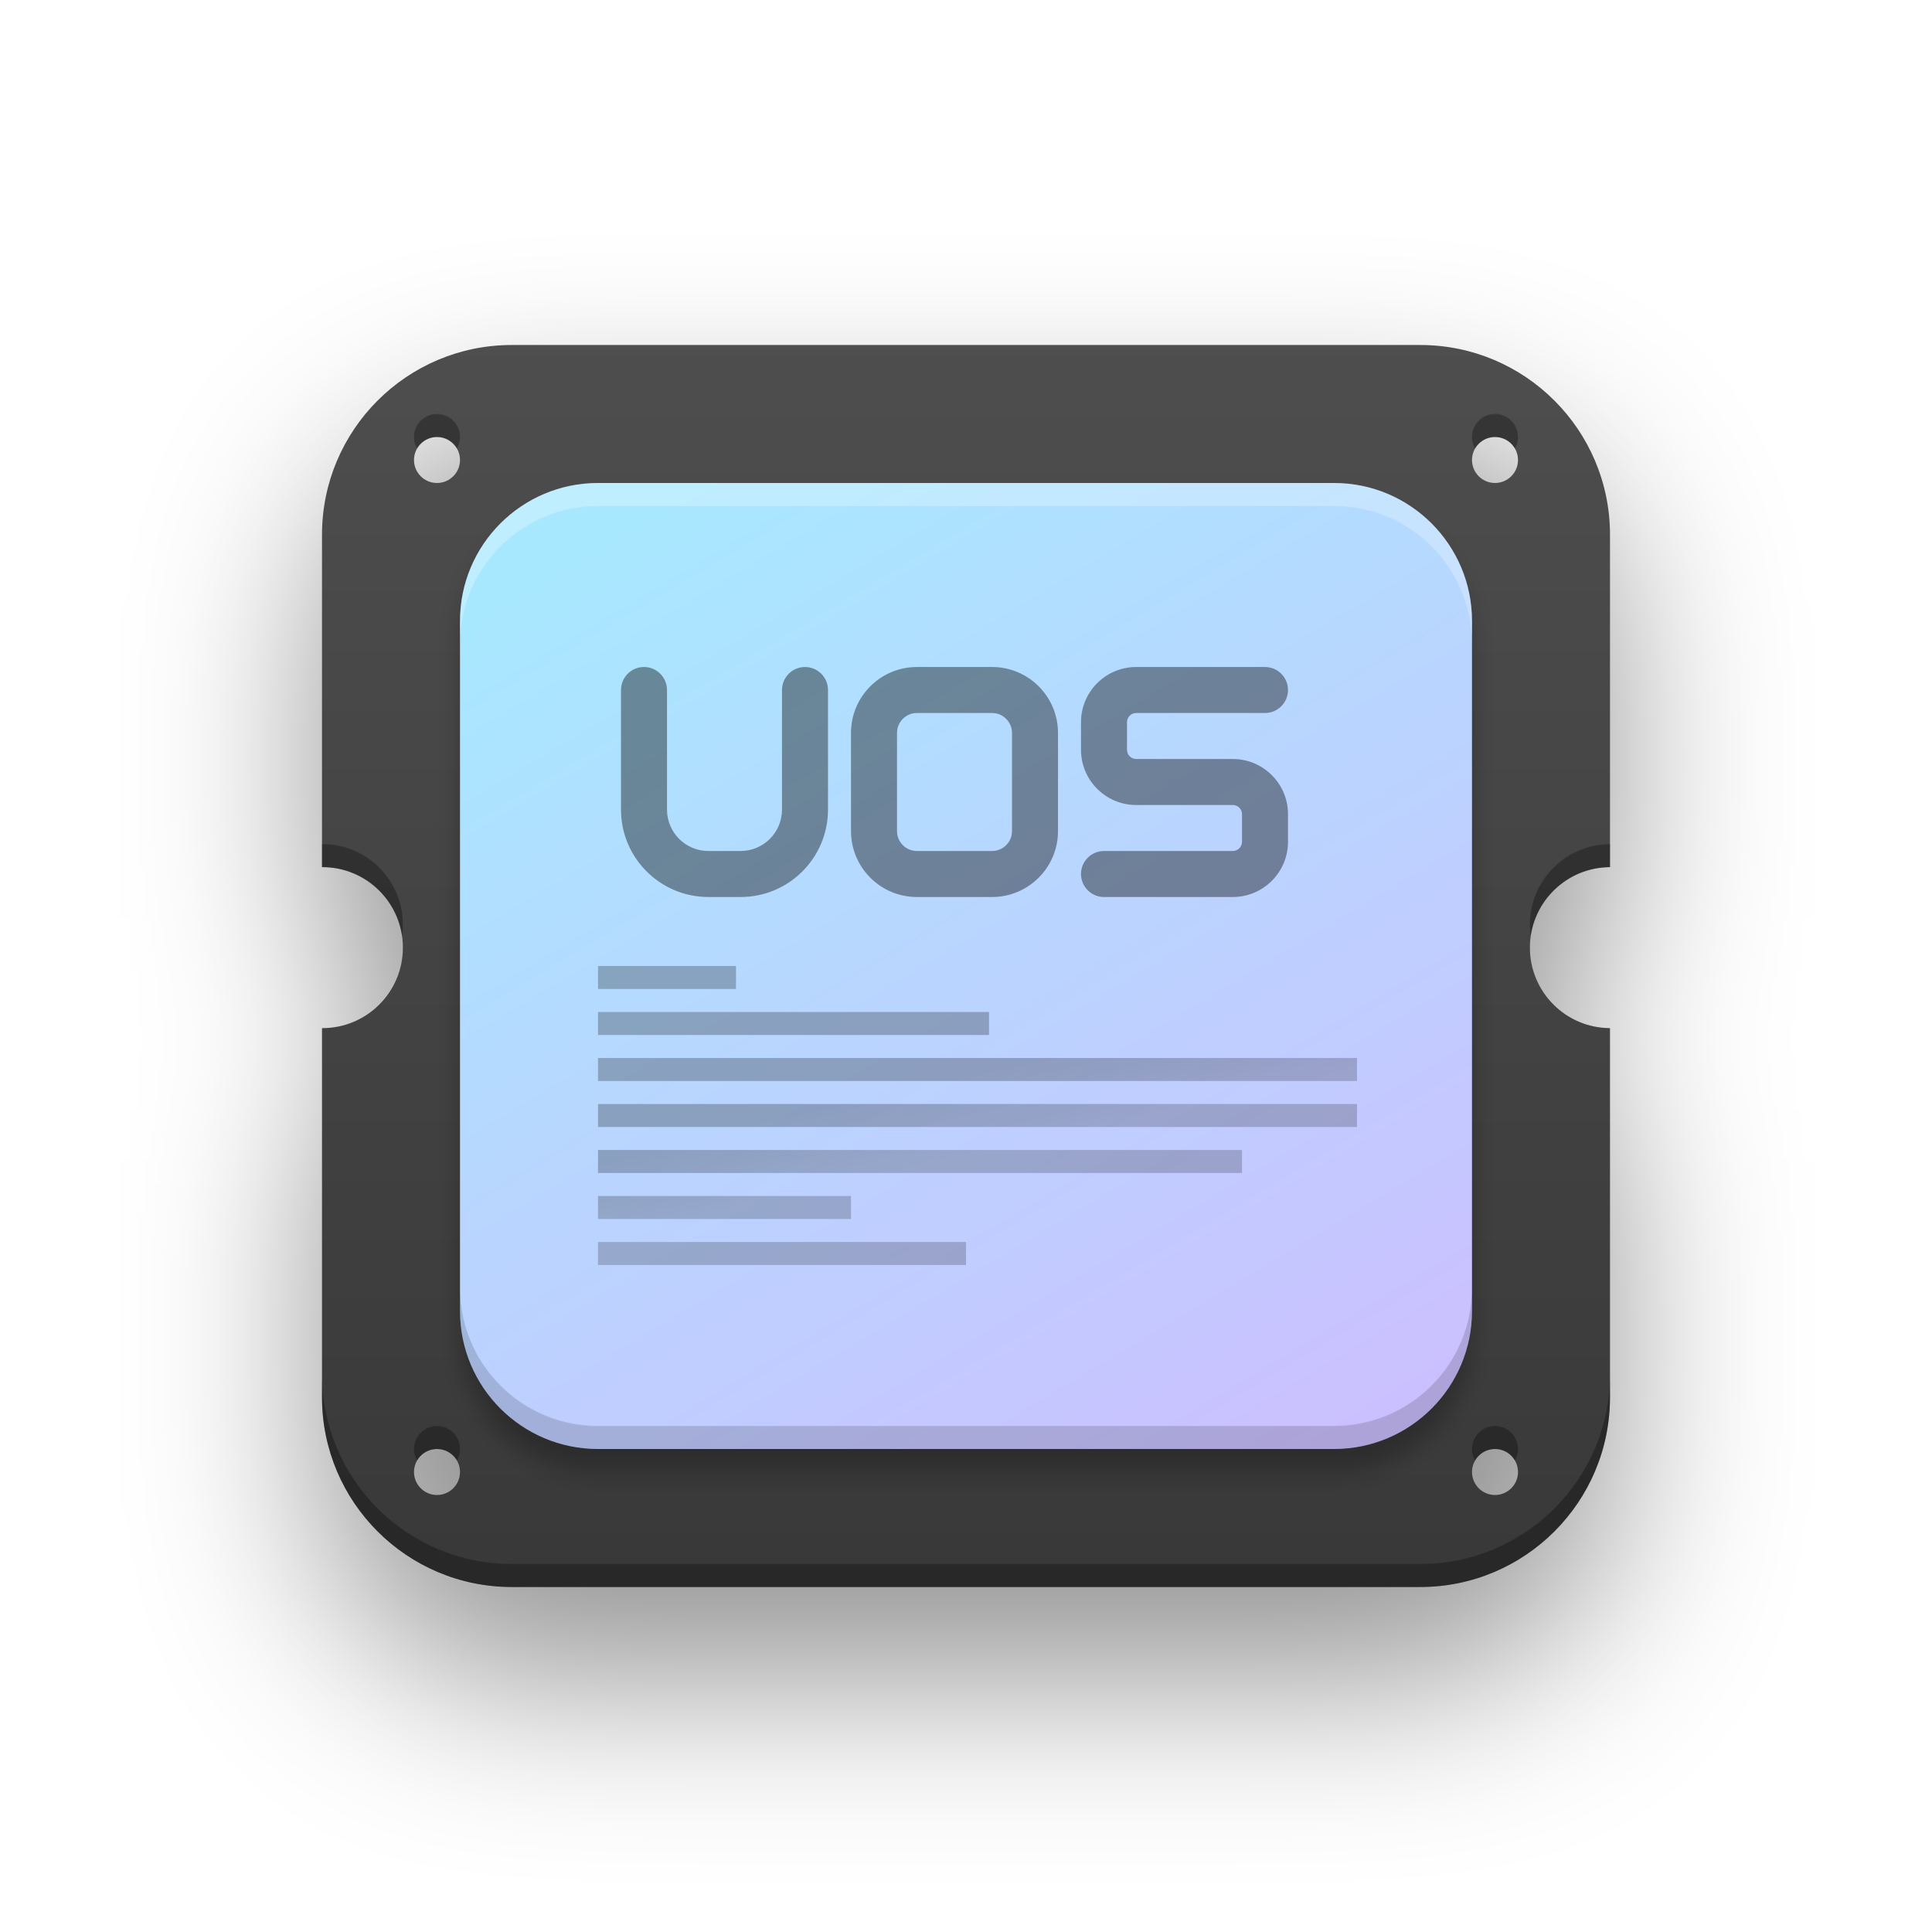
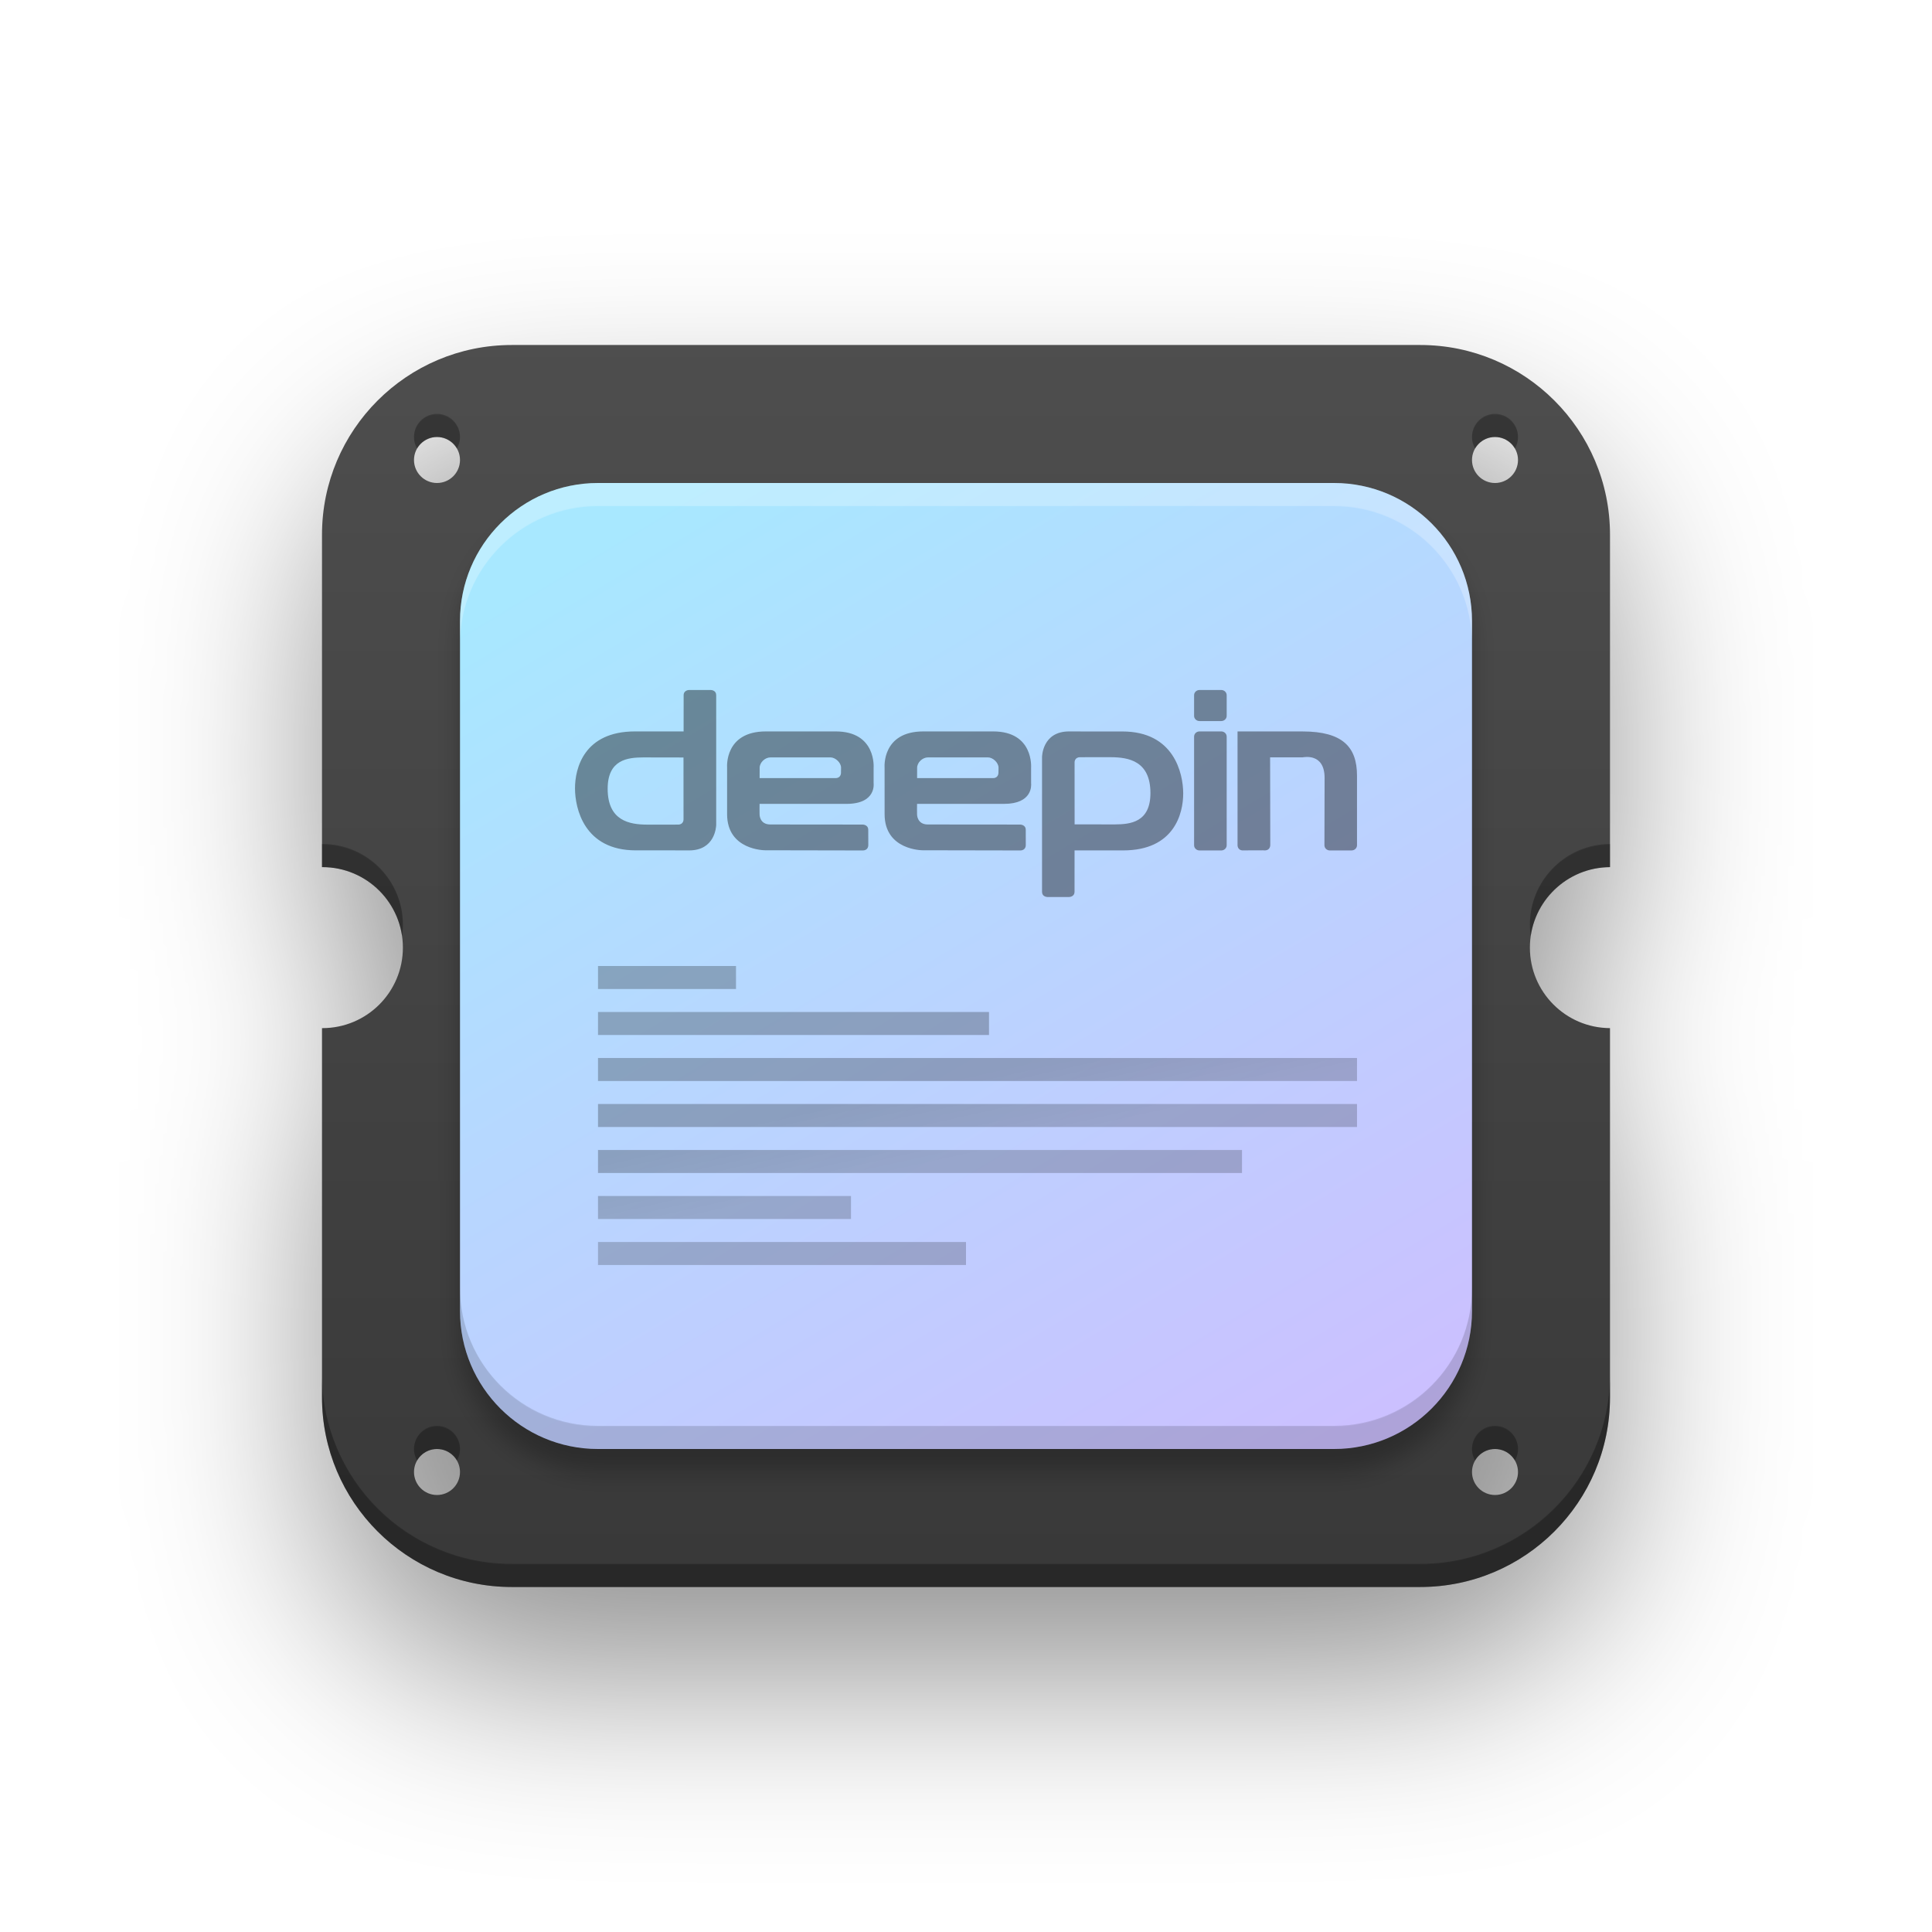
- <svg xmlns="http://www.w3.org/2000/svg" xmlns:xlink="http://www.w3.org/1999/xlink" width="84" height="84" viewBox="0 0 84 84">
+ <svg xmlns="http://www.w3.org/2000/svg" xmlns:xlink="http://www.w3.org/1999/xlink" width="84px" height="84px" viewBox="0 0 84 84" version="1.1">
  <defs>
-     <linearGradient id="dcc_nav_systeminfo_84px-c" x1="50%" x2="50%" y1="-6.477%" y2="98.38%">
-       <stop offset="0%" stop-color="#4F4F4F" />
-       <stop offset="100%" stop-color="#393939" />
+     <linearGradient x1="50%" y1="-6.477%" x2="50%" y2="98.38%" id="linearGradient-1">
+       <stop stop-color="#4F4F4F" offset="0%" />
+       <stop stop-color="#393939" offset="100%" />
    </linearGradient>
-     <path id="dcc_nav_systeminfo_84px-b" d="M47.75,0 C52.306,-8.36987767e-16 56,3.694 56,8.25 L56,22.701 L55.825,22.707 C53.982,22.806 52.517,24.333 52.517,26.201 C52.517,28.129 54.075,29.692 56,29.701 L56,45.75 C56,50.306 52.306,54 47.75,54 L8.25,54 C3.694,54 5.57991845e-16,50.306 0,45.75 L0,29.701 C0.006,29.701 0.012,29.701 0.017,29.701 C1.95,29.701 3.517,28.134 3.517,26.201 C3.517,24.268 1.95,22.701 0.017,22.701 L0,22.701 L0,8.25 C-5.57991845e-16,3.694 3.694,8.36987767e-16 8.25,0 L47.75,0 Z M5,48 C4.448,48 4,48.448 4,49 C4,49.552 4.448,50 5,50 C5.552,50 6,49.552 6,49 C6,48.448 5.552,48 5,48 Z M51,48 C50.448,48 50,48.448 50,49 C50,49.552 50.448,50 51,50 C51.552,50 52,49.552 52,49 C52,48.448 51.552,48 51,48 Z M5,4 C4.448,4 4,4.448 4,5 C4,5.552 4.448,6 5,6 C5.552,6 6,5.552 6,5 C6,4.448 5.552,4 5,4 Z M51,4 C50.448,4 50,4.448 50,5 C50,5.552 50.448,6 51,6 C51.552,6 52,5.552 52,5 C52,4.448 51.552,4 51,4 Z" />
-     <filter id="dcc_nav_systeminfo_84px-a" width="150%" height="151.9%" x="-25%" y="-18.5%" filterUnits="objectBoundingBox">
-       <feOffset dy="4" in="SourceAlpha" result="shadowOffsetOuter1" />
-       <feGaussianBlur in="shadowOffsetOuter1" result="shadowBlurOuter1" stdDeviation="4" />
-       <feColorMatrix in="shadowBlurOuter1" values="0 0 0 0 0   0 0 0 0 0   0 0 0 0 0  0 0 0 0.418 0" />
+     <path d="M47.75,0 C52.306,-8.36987767e-16 56,3.694 56,8.25 L56,22.701 L55.825,22.707 C53.982,22.806 52.517,24.333 52.517,26.201 C52.517,28.129 54.075,29.692 56,29.701 L56,45.75 C56,50.306 52.306,54 47.75,54 L8.25,54 C3.694,54 5.57991845e-16,50.306 0,45.75 L0,29.701 C0.006,29.701 0.012,29.701 0.017,29.701 C1.95,29.701 3.517,28.134 3.517,26.201 C3.517,24.268 1.95,22.701 0.017,22.701 L0,22.701 L0,8.25 C-5.57991845e-16,3.694 3.694,8.36987767e-16 8.25,0 L47.75,0 Z M5,48 C4.448,48 4,48.448 4,49 C4,49.552 4.448,50 5,50 C5.552,50 6,49.552 6,49 C6,48.448 5.552,48 5,48 Z M51,48 C50.448,48 50,48.448 50,49 C50,49.552 50.448,50 51,50 C51.552,50 52,49.552 52,49 C52,48.448 51.552,48 51,48 Z M5,4 C4.448,4 4,4.448 4,5 C4,5.552 4.448,6 5,6 C5.552,6 6,5.552 6,5 C6,4.448 5.552,4 5,4 Z M51,4 C50.448,4 50,4.448 50,5 C50,5.552 50.448,6 51,6 C51.552,6 52,5.552 52,5 C52,4.448 51.552,4 51,4 Z" id="path-2" />
+     <filter x="-25.0%" y="-18.5%" width="150.0%" height="151.9%" filterUnits="objectBoundingBox" id="filter-3">
+       <feOffset dx="0" dy="4" in="SourceAlpha" result="shadowOffsetOuter1" />
+       <feGaussianBlur stdDeviation="4" in="shadowOffsetOuter1" result="shadowBlurOuter1" />
+       <feColorMatrix values="0 0 0 0 0   0 0 0 0 0   0 0 0 0 0  0 0 0 0.418 0" type="matrix" in="shadowBlurOuter1" />
    </filter>
-     <filter id="dcc_nav_systeminfo_84px-d" width="130.4%" height="131.5%" x="-15.2%" y="-8.3%" filterUnits="objectBoundingBox">
-       <feOffset dy="-1" in="SourceAlpha" result="shadowOffsetInner1" />
-       <feComposite in="shadowOffsetInner1" in2="SourceAlpha" k2="-1" k3="1" operator="arithmetic" result="shadowInnerInner1" />
-       <feColorMatrix in="shadowInnerInner1" values="0 0 0 0 0   0 0 0 0 0   0 0 0 0 0  0 0 0 0.3 0" />
+     <filter x="-15.2%" y="-8.3%" width="130.4%" height="131.5%" filterUnits="objectBoundingBox" id="filter-4">
+       <feOffset dx="0" dy="-1" in="SourceAlpha" result="shadowOffsetInner1" />
+       <feComposite in="shadowOffsetInner1" in2="SourceAlpha" operator="arithmetic" k2="-1" k3="1" result="shadowInnerInner1" />
+       <feColorMatrix values="0 0 0 0 0   0 0 0 0 0   0 0 0 0 0  0 0 0 0.3 0" type="matrix" in="shadowInnerInner1" />
    </filter>
-     <linearGradient id="dcc_nav_systeminfo_84px-g" x1="25.196%" x2="90.265%" y1="-1.108%" y2="103.451%">
-       <stop offset="0%" stop-color="#A8E8FF" />
-       <stop offset="100%" stop-color="#CDBEFF" />
+     <linearGradient x1="25.196%" y1="-1.108%" x2="90.265%" y2="103.451%" id="linearGradient-5">
+       <stop stop-color="#A8E8FF" offset="0%" />
+       <stop stop-color="#CDBEFF" offset="100%" />
    </linearGradient>
-     <path id="dcc_nav_systeminfo_84px-f" d="M12,6 L44,6 C47.314,6 50,8.686 50,12 L50,42 C50,45.314 47.314,48 44,48 L12,48 C8.686,48 6,45.314 6,42 L6,12 C6,8.686 8.686,6 12,6 Z" />
-     <filter id="dcc_nav_systeminfo_84px-e" width="109.1%" height="109.5%" x="-4.5%" y="-2.4%" filterUnits="objectBoundingBox">
-       <feOffset dy="1" in="SourceAlpha" result="shadowOffsetOuter1" />
-       <feGaussianBlur in="shadowOffsetOuter1" result="shadowBlurOuter1" stdDeviation=".5" />
-       <feColorMatrix in="shadowBlurOuter1" values="0 0 0 0 0   0 0 0 0 0   0 0 0 0 0  0 0 0 0.25 0" />
+     <path d="M12,6 L44,6 C47.314,6 50,8.686 50,12 L50,42 C50,45.314 47.314,48 44,48 L12,48 C8.686,48 6,45.314 6,42 L6,12 C6,8.686 8.686,6 12,6 Z" id="path-6" />
+     <filter x="-4.5%" y="-2.4%" width="109.1%" height="109.5%" filterUnits="objectBoundingBox" id="filter-7">
+       <feOffset dx="0" dy="1" in="SourceAlpha" result="shadowOffsetOuter1" />
+       <feGaussianBlur stdDeviation="0.5" in="shadowOffsetOuter1" result="shadowBlurOuter1" />
+       <feColorMatrix values="0 0 0 0 0   0 0 0 0 0   0 0 0 0 0  0 0 0 0.25 0" type="matrix" in="shadowBlurOuter1" />
    </filter>
-     <filter id="dcc_nav_systeminfo_84px-h" width="106.8%" height="107.1%" x="-3.4%" y="-1.2%" filterUnits="objectBoundingBox">
-       <feOffset dy="-1" in="SourceAlpha" result="shadowOffsetInner1" />
-       <feComposite in="shadowOffsetInner1" in2="SourceAlpha" k2="-1" k3="1" operator="arithmetic" result="shadowInnerInner1" />
-       <feColorMatrix in="shadowInnerInner1" result="shadowMatrixInner1" values="0 0 0 0 0   0 0 0 0 0   0 0 0 0 0  0 0 0 0.15 0" />
-       <feOffset dy="1" in="SourceAlpha" result="shadowOffsetInner2" />
-       <feComposite in="shadowOffsetInner2" in2="SourceAlpha" k2="-1" k3="1" operator="arithmetic" result="shadowInnerInner2" />
-       <feColorMatrix in="shadowInnerInner2" result="shadowMatrixInner2" values="0 0 0 0 1   0 0 0 0 1   0 0 0 0 1  0 0 0 0.25 0" />
+     <filter x="-3.4%" y="-1.2%" width="106.8%" height="107.1%" filterUnits="objectBoundingBox" id="filter-8">
+       <feOffset dx="0" dy="-1" in="SourceAlpha" result="shadowOffsetInner1" />
+       <feComposite in="shadowOffsetInner1" in2="SourceAlpha" operator="arithmetic" k2="-1" k3="1" result="shadowInnerInner1" />
+       <feColorMatrix values="0 0 0 0 0   0 0 0 0 0   0 0 0 0 0  0 0 0 0.15 0" type="matrix" in="shadowInnerInner1" result="shadowMatrixInner1" />
+       <feOffset dx="0" dy="1" in="SourceAlpha" result="shadowOffsetInner2" />
+       <feComposite in="shadowOffsetInner2" in2="SourceAlpha" operator="arithmetic" k2="-1" k3="1" result="shadowInnerInner2" />
+       <feColorMatrix values="0 0 0 0 1   0 0 0 0 1   0 0 0 0 1  0 0 0 0.25 0" type="matrix" in="shadowInnerInner2" result="shadowMatrixInner2" />
      <feMerge>
        <feMergeNode in="shadowMatrixInner1" />
        <feMergeNode in="shadowMatrixInner2" />
      </feMerge>
    </filter>
-     <linearGradient id="dcc_nav_systeminfo_84px-i" x1="42.882%" x2="54.302%" y1="40.223%" y2="60.441%">
-       <stop offset="0%" stop-opacity=".25" />
-       <stop offset="100%" stop-opacity=".2" />
+     <linearGradient x1="42.882%" y1="40.223%" x2="54.302%" y2="60.441%" id="linearGradient-9">
+       <stop stop-color="#000000" stop-opacity="0.25" offset="0%" />
+       <stop stop-color="#000000" stop-opacity="0.2" offset="100%" />
    </linearGradient>
  </defs>
-   <g fill="none" fill-rule="evenodd" transform="translate(14 15)">
-     <use fill="#000" filter="url(#dcc_nav_systeminfo_84px-a)" xlink:href="#dcc_nav_systeminfo_84px-b" />
-     <use fill="url(#dcc_nav_systeminfo_84px-c)" xlink:href="#dcc_nav_systeminfo_84px-b" />
-     <use fill="#000" filter="url(#dcc_nav_systeminfo_84px-d)" xlink:href="#dcc_nav_systeminfo_84px-b" />
-     <use fill="#000" filter="url(#dcc_nav_systeminfo_84px-e)" xlink:href="#dcc_nav_systeminfo_84px-f" />
-     <use fill="url(#dcc_nav_systeminfo_84px-g)" xlink:href="#dcc_nav_systeminfo_84px-f" />
-     <use fill="#000" filter="url(#dcc_nav_systeminfo_84px-h)" xlink:href="#dcc_nav_systeminfo_84px-f" />
-     <path fill="#000" fill-opacity=".4" d="M8.5,0.5 C9.052,0.5 9.5,0.948 9.5,1.5 L9.5,1.5 L9.5,6.7 C9.5,8.799 7.799,10.5 5.7,10.5 L5.7,10.5 L4.3,10.5 C2.201,10.5 0.5,8.799 0.5,6.7 L0.5,6.7 L0.5,1.5 C0.5,0.948 0.948,0.5 1.5,0.5 C2.052,0.5 2.5,0.948 2.5,1.5 L2.5,1.5 L2.5,6.7 C2.5,7.694 3.306,8.5 4.3,8.5 L4.3,8.5 L5.7,8.5 C6.694,8.5 7.5,7.694 7.5,6.7 L7.5,6.7 L7.5,1.5 C7.5,0.948 7.948,0.5 8.5,0.5 Z M16.633,0.5 C18.217,0.5 19.5,1.783 19.5,3.367 L19.5,7.633 C19.5,9.217 18.217,10.5 16.633,10.5 L13.367,10.5 C11.783,10.5 10.5,9.217 10.5,7.633 L10.5,3.367 C10.5,1.783 11.783,0.5 13.367,0.5 L16.633,0.5 Z M28.5,0.5 C29.052,0.5 29.5,0.948 29.5,1.5 C29.5,2.052 29.052,2.5 28.5,2.5 L28.5,2.5 L22.9,2.5 C22.679,2.5 22.5,2.679 22.5,2.9 L22.5,2.9 L22.5,4.1 C22.5,4.321 22.679,4.5 22.9,4.5 L22.9,4.5 L27.1,4.5 C28.425,4.5 29.5,5.575 29.5,6.9 L29.5,6.9 L29.5,8.1 C29.5,9.425 28.425,10.5 27.1,10.5 L27.1,10.5 L21.5,10.5 C20.948,10.5 20.5,10.052 20.5,9.5 C20.5,8.948 20.948,8.5 21.5,8.5 L21.5,8.5 L27.1,8.5 C27.321,8.5 27.5,8.321 27.5,8.1 L27.5,8.1 L27.5,6.9 C27.5,6.679 27.321,6.5 27.1,6.5 L27.1,6.5 L22.9,6.5 C21.575,6.5 20.5,5.425 20.5,4.1 L20.5,4.1 L20.5,2.9 C20.5,1.575 21.575,0.5 22.9,0.5 L22.9,0.5 Z M16.633,2.5 L13.367,2.5 C12.888,2.5 12.5,2.888 12.5,3.367 L12.5,7.633 C12.5,8.112 12.888,8.5 13.367,8.5 L16.633,8.5 C17.112,8.5 17.5,8.112 17.5,7.633 L17.5,3.367 C17.5,2.888 17.112,2.5 16.633,2.5 Z" transform="translate(12.5 13.5)" />
-     <path fill="url(#dcc_nav_systeminfo_84px-i)" d="M28,39 L28,40 L12,40 L12,39 L28,39 Z M23,37 L23,38 L12,38 L12,37 L23,37 Z M40,35 L40,36 L12,36 L12,35 L40,35 Z M45,33 L45,34 L12,34 L12,33 L45,33 Z M45,31 L45,32 L12,32 L12,31 L45,31 Z M29,29 L29,30 L12,30 L12,29 L29,29 Z M18,27 L18,28 L12,28 L12,27 L18,27 Z" />
+   <g id="nav_info_84px" stroke="none" stroke-width="1" fill="none" fill-rule="evenodd">
+     <g id="编组" transform="translate(14, 15)">
+       <g id="形状结合">
+         <use fill="black" fill-opacity="1" filter="url(#filter-3)" xlink:href="#path-2" />
+         <use fill="url(#linearGradient-1)" fill-rule="evenodd" xlink:href="#path-2" />
+         <use fill="black" fill-opacity="1" filter="url(#filter-4)" xlink:href="#path-2" />
+       </g>
+       <g id="矩形">
+         <use fill="black" fill-opacity="1" filter="url(#filter-7)" xlink:href="#path-6" />
+         <use fill="url(#linearGradient-5)" fill-rule="evenodd" xlink:href="#path-6" />
+         <use fill="black" fill-opacity="1" filter="url(#filter-8)" xlink:href="#path-6" />
+       </g>
+       <path d="M23.507,21.976 C23.751,21.976 23.752,21.768 23.752,21.747 C23.752,21.669 23.75,21.158 23.75,21.079 C23.75,20.854 23.511,20.851 23.511,20.851 C23.511,20.851 19.794,20.847 19.493,20.847 C19.018,20.847 19.025,20.408 19.025,20.408 C19.019,20.38 19.025,19.951 19.025,19.951 L22.804,19.951 C24.116,19.951 23.983,19.051 23.983,19.051 C23.983,18.484 23.983,18.974 23.983,18.384 C23.983,18.384 24.111,16.801 22.334,16.801 L19.299,16.801 C17.49,16.801 17.613,18.363 17.613,18.363 C17.613,19.209 17.613,19.286 17.613,20.399 C17.613,21.976 19.268,21.968 19.268,21.968 M32.483,16.801 C33.008,16.801 32.975,16.802 33.216,16.803 L34.798,16.803 C37.045,16.801 37.442,18.625 37.444,19.495 C37.446,20.366 37.055,21.975 34.833,21.974 L34.833,21.974 L32.72,21.974 C32.72,21.974 32.72,22.037 32.72,22.138 L32.719,23.768 C32.719,24 32.483,24 32.483,24 L31.532,24 C31.487,23.996 31.306,23.972 31.306,23.775 L31.306,23.775 L31.306,17.92 C31.306,17.92 31.305,16.801 32.483,16.801 Z M39.098,16.801 C39.228,16.801 39.334,16.901 39.334,17.026 L39.334,21.751 C39.334,21.875 39.228,21.976 39.098,21.976 L38.153,21.976 C38.023,21.976 37.917,21.875 37.917,21.751 L37.917,17.026 C37.917,16.901 38.023,16.801 38.153,16.801 L39.098,16.801 Z M42.407,16.802 L42.639,16.802 C44.373,16.805 45,17.476 45,18.723 L45,18.723 L45,21.75 C45,21.875 44.894,21.975 44.764,21.975 L44.764,21.975 L43.82,21.976 C43.689,21.976 43.584,21.875 43.584,21.75 L43.584,21.75 L43.591,18.825 C43.591,17.719 42.677,17.927 42.637,17.927 C42.095,17.927 41.443,17.929 41.268,17.929 L41.222,17.929 L41.229,21.743 C41.229,21.743 41.239,22.014 40.913,21.97 C40.682,21.971 40.319,21.972 40.089,21.973 C39.874,21.999 39.806,21.849 39.806,21.746 L39.806,21.746 L39.806,16.802 C39.806,16.802 40.905,16.8 42.639,16.802 Z M29.181,16.801 C30.958,16.801 30.83,18.384 30.83,18.384 L30.831,19.056 C30.839,19.131 30.903,19.951 29.652,19.951 L29.652,19.951 L25.872,19.951 C25.873,19.951 25.866,20.38 25.872,20.408 C25.872,20.408 25.865,20.847 26.341,20.847 C26.563,20.847 28.66,20.849 29.733,20.85 L30.358,20.851 C30.358,20.851 30.598,20.854 30.598,21.079 C30.598,21.158 30.599,21.669 30.599,21.747 C30.599,21.768 30.598,21.976 30.354,21.976 L30.354,21.976 L26.116,21.968 C26.116,21.968 24.461,21.976 24.461,20.399 L24.461,20.399 L24.46,18.363 C24.46,18.363 24.338,16.801 26.146,16.801 L26.146,16.801 Z M16.911,15 C16.956,15.004 17.139,15.028 17.139,15.225 L17.139,15.225 L17.139,20.864 C17.136,20.965 17.079,21.974 15.96,21.974 C15.436,21.974 15.469,21.973 15.227,21.972 L13.645,21.972 C11.399,21.974 11.002,20.15 11,19.28 C10.998,18.409 11.389,16.8 13.61,16.801 L13.61,16.801 L15.722,16.801 C15.722,16.801 15.723,15.967 15.723,15.515 L15.723,15.232 C15.723,15 15.96,15 15.96,15 Z M14.833,17.932 L13.958,17.931 C13.304,17.936 12.42,18.016 12.42,19.294 C12.421,20.689 13.368,20.851 14.14,20.853 C14.591,20.854 14.885,20.853 15.102,20.853 L15.482,20.852 C15.722,20.852 15.718,20.633 15.718,20.633 C15.718,20.604 15.718,20.529 15.718,20.42 L15.717,17.934 C15.717,17.934 15.303,17.933 14.833,17.932 Z M34.299,17.922 C33.848,17.921 33.554,17.922 33.336,17.922 L32.957,17.923 C32.717,17.923 32.721,18.143 32.721,18.143 L32.721,18.931 C32.721,18.988 32.721,19.047 32.721,19.107 L32.722,20.842 C32.722,20.842 33.136,20.843 33.606,20.843 L34.481,20.844 C35.135,20.839 36.019,20.759 36.019,19.481 C36.018,18.086 35.071,17.925 34.299,17.922 Z M22.107,17.93 C22.321,17.93 22.57,18.158 22.568,18.38 C22.568,18.526 22.566,18.469 22.565,18.542 L22.565,18.605 C22.565,18.605 22.565,18.83 22.336,18.83 L19.262,18.83 C19.115,18.83 19.027,18.83 19.027,18.83 L19.028,18.511 C19.028,18.456 19.028,18.409 19.028,18.383 C19.028,18.155 19.256,17.93 19.503,17.93 L22.107,17.93 L22.107,17.93 Z M28.954,17.93 L26.35,17.93 C26.103,17.93 25.875,18.155 25.875,18.383 C25.875,18.447 25.874,18.647 25.874,18.757 L25.874,18.83 C25.874,18.83 25.962,18.83 26.108,18.83 L29.183,18.83 C29.411,18.83 29.411,18.605 29.411,18.605 C29.411,18.437 29.414,18.555 29.415,18.38 C29.416,18.158 29.168,17.93 28.954,17.93 L28.954,17.93 Z M39.098,15 C39.228,15 39.334,15.101 39.334,15.225 L39.334,16.125 C39.334,16.25 39.228,16.35 39.098,16.35 L38.153,16.35 C38.023,16.35 37.917,16.25 37.917,16.125 L37.917,15.225 C37.917,15.101 38.023,15 38.153,15 L39.098,15 Z" id="Combined-Shape" fill-opacity="0.4" fill="#000000" />
+       <path d="M28,39 L28,40 L12,40 L12,39 L28,39 Z M23,37 L23,38 L12,38 L12,37 L23,37 Z M40,35 L40,36 L12,36 L12,35 L40,35 Z M45,33 L45,34 L12,34 L12,33 L45,33 Z M45,31 L45,32 L12,32 L12,31 L45,31 Z M29,29 L29,30 L12,30 L12,29 L29,29 Z M18,27 L18,28 L12,28 L12,27 L18,27 Z" id="形状结合" fill="url(#linearGradient-9)" />
+     </g>
  </g>
</svg>
